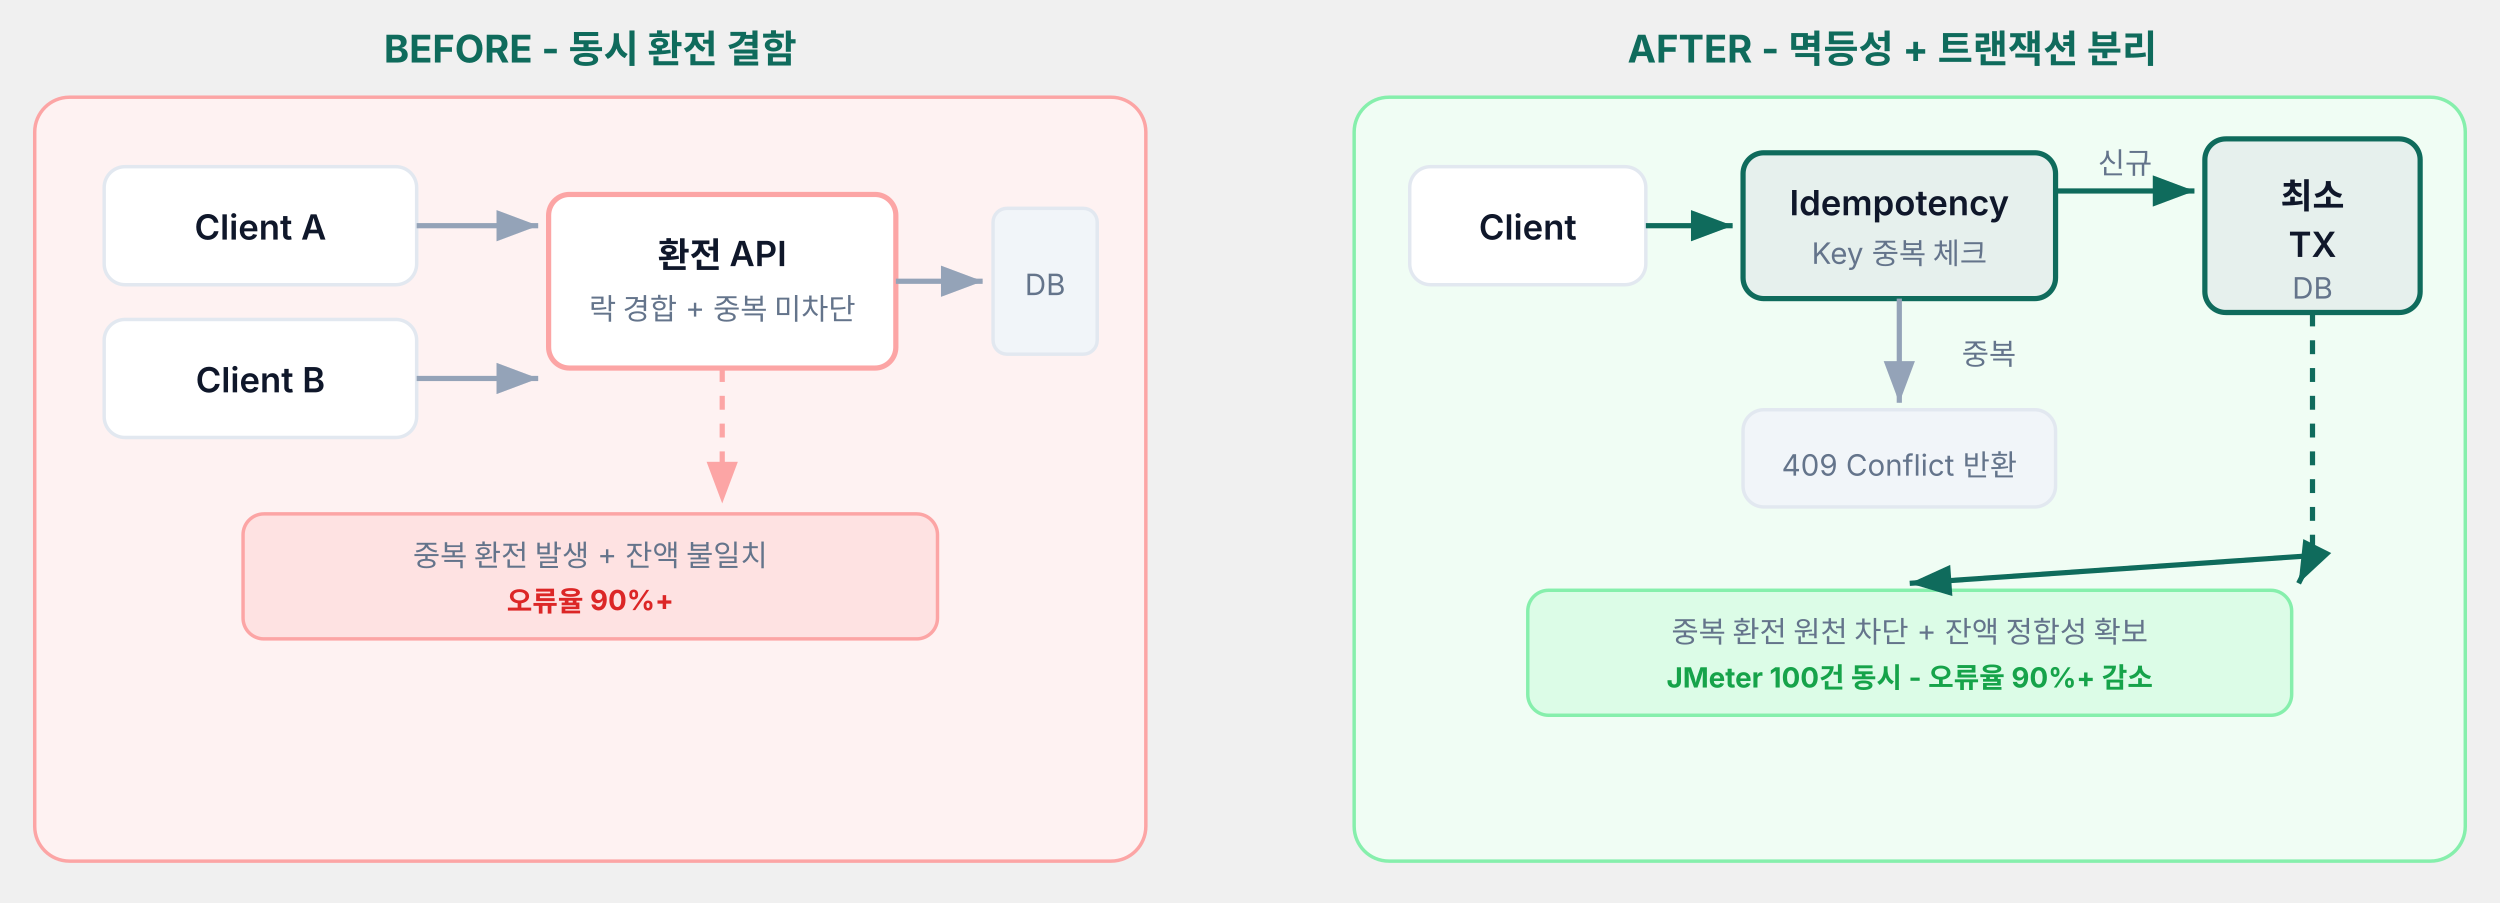
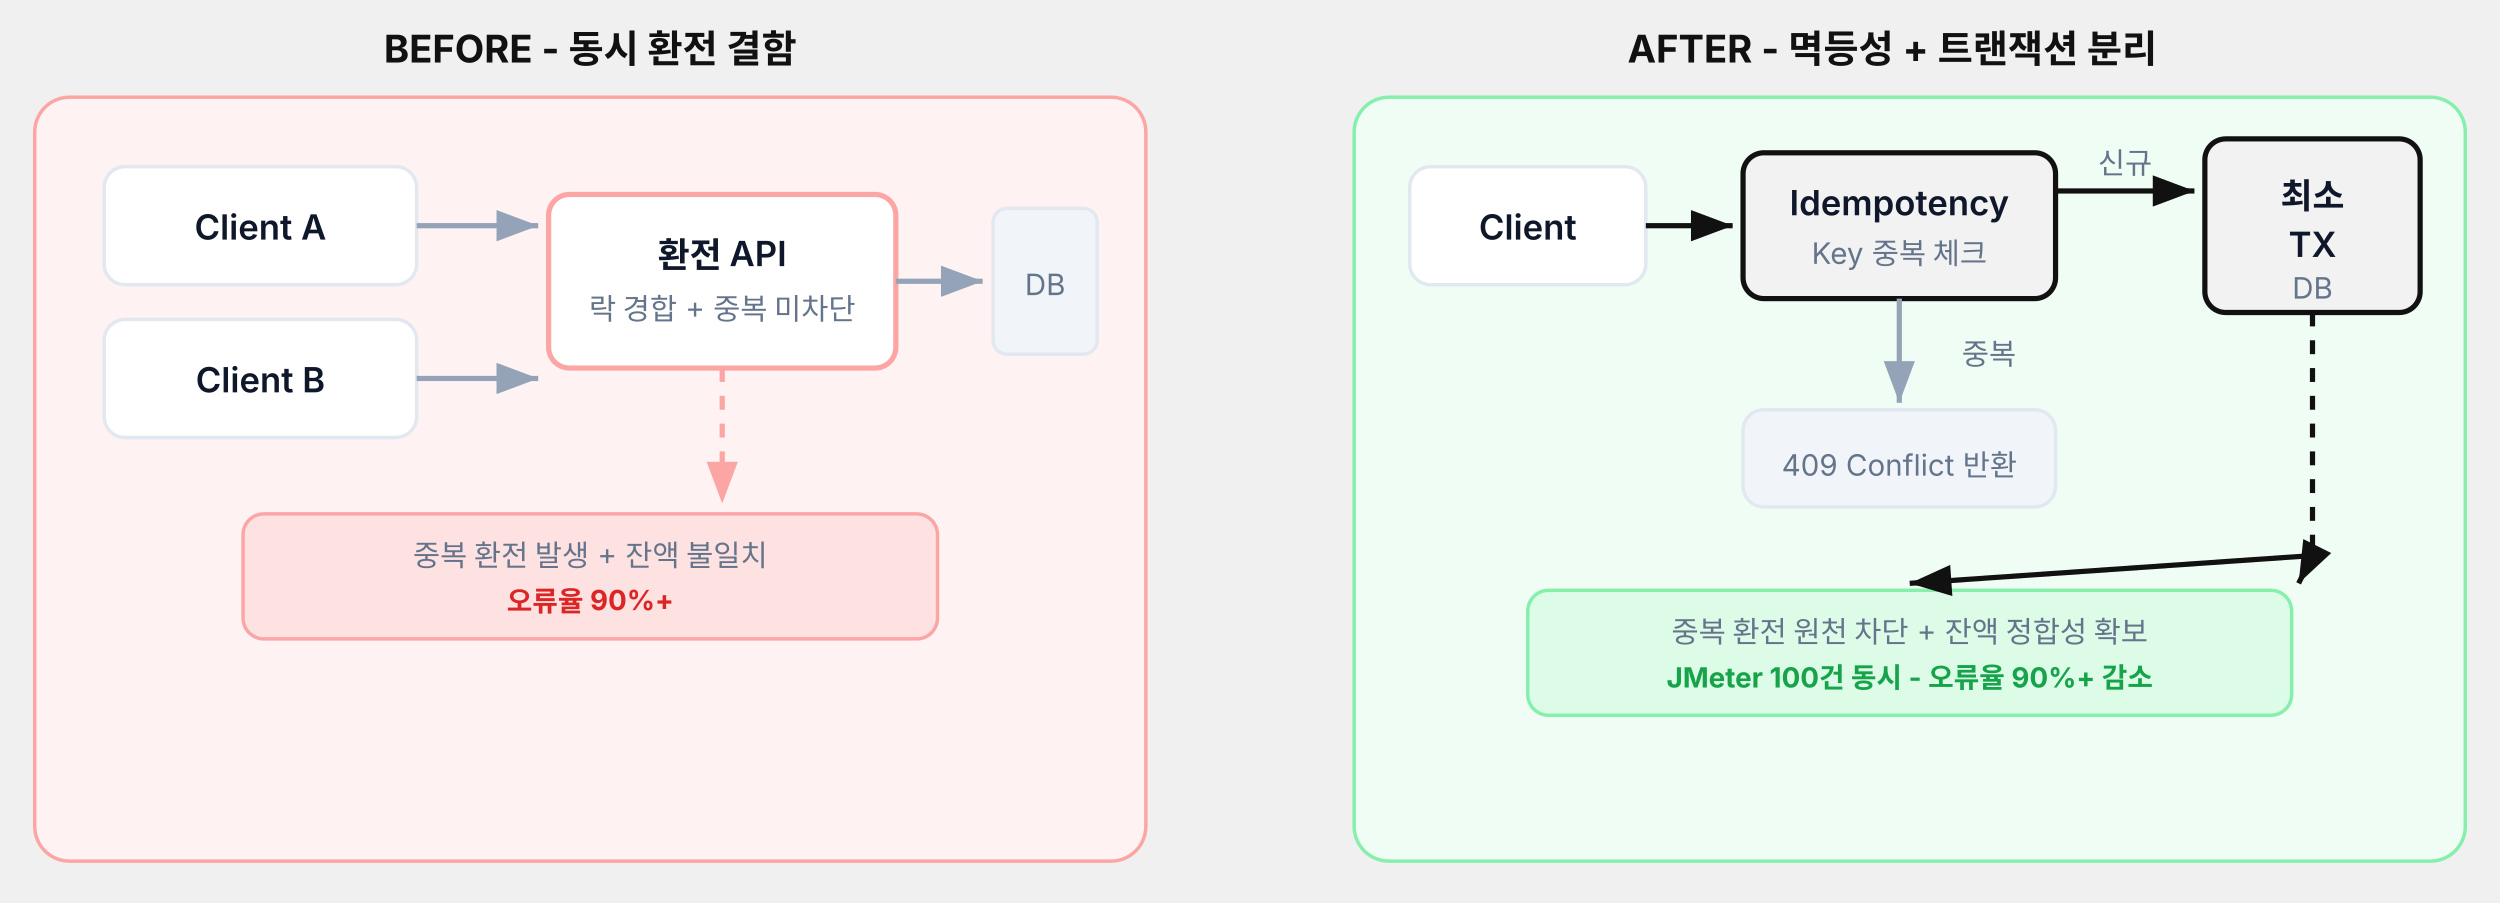
<svg xmlns="http://www.w3.org/2000/svg" viewBox="0 0 720 260" fill="none">
  <style>
    text { font-family: 'Pretendard Variable', 'Inter', system-ui, sans-serif; }
-     .title { font-size: 11px; font-weight: 700; fill: #0f6b5c; }
+     .title { font-size: 11px; font-weight: 700; fill: #111111; }
    .label { font-size: 10px; font-weight: 600; fill: #0f172a; }
    .sublabel { font-size: 8.5px; fill: #64748b; }
    .badge { font-size: 8px; font-weight: 700; fill: #fff; }
  </style>
  <text x="170" y="18" text-anchor="middle" class="title">BEFORE  -  동시 환전 결함</text>
  <rect x="10" y="28" width="320" height="220" rx="10" fill="#fef2f2" stroke="#fca5a5" stroke-width="1" />
  <rect x="30" y="48" width="90" height="34" rx="6" fill="#fff" stroke="#e2e8f0" stroke-width="1" />
  <text x="75" y="69" text-anchor="middle" class="label">Client A</text>
  <rect x="30" y="92" width="90" height="34" rx="6" fill="#fff" stroke="#e2e8f0" stroke-width="1" />
  <text x="75" y="113" text-anchor="middle" class="label">Client B</text>
  <line x1="120" y1="65" x2="155" y2="65" stroke="#94a3b8" stroke-width="1.5" marker-end="url(#arrowGray)" />
  <line x1="120" y1="109" x2="155" y2="109" stroke="#94a3b8" stroke-width="1.5" marker-end="url(#arrowGray)" />
  <rect x="158" y="56" width="100" height="50" rx="6" fill="#fff" stroke="#fca5a5" stroke-width="1.5" />
  <text x="208" y="77" text-anchor="middle" class="label">환전 API</text>
  <text x="208" y="92" text-anchor="middle" class="sublabel">락 경합 + 중복 미차단</text>
  <line x1="258" y1="81" x2="283" y2="81" stroke="#94a3b8" stroke-width="1.5" marker-end="url(#arrowGray)" />
  <rect x="286" y="60" width="30" height="42" rx="4" fill="#f1f5f9" stroke="#e2e8f0" stroke-width="1" />
  <text x="301" y="85" text-anchor="middle" class="sublabel">DB</text>
  <rect x="70" y="148" width="200" height="36" rx="6" fill="#fee2e2" stroke="#fca5a5" stroke-width="1" />
  <text x="170" y="163" text-anchor="middle" class="sublabel">중복 환전 발생 + 잔액 불일치</text>
  <text x="170" y="176" text-anchor="middle" style="font-size:8px;fill:#dc2626;font-weight:700;">오류율 90%+</text>
  <line x1="208" y1="106" x2="208" y2="145" stroke="#fca5a5" stroke-width="1.5" stroke-dasharray="4" marker-end="url(#arrowRed)" />
  <text x="545" y="18" text-anchor="middle" class="title">AFTER  -  멱등성 + 트랜잭션 분리</text>
  <rect x="390" y="28" width="320" height="220" rx="10" fill="#f0fdf4" stroke="#86efac" stroke-width="1" />
  <rect x="406" y="48" width="68" height="34" rx="6" fill="#fff" stroke="#e2e8f0" stroke-width="1" />
  <text x="440" y="69" text-anchor="middle" class="label">Client</text>
-   <line x1="474" y1="65" x2="499" y2="65" stroke="#0f6b5c" stroke-width="1.5" marker-end="url(#arrowBlue)" />
-   <rect x="502" y="44" width="90" height="42" rx="6" fill="#e6f0ed" stroke="#0f6b5c" stroke-width="1.5" />
+   <line x1="474" y1="65" x2="499" y2="65" stroke="#111111" stroke-width="1.5" marker-end="url(#arrowBlue)" />
+   <rect x="502" y="44" width="90" height="42" rx="6" fill="#f2f2f2" stroke="#111111" stroke-width="1.5" />
  <text x="547" y="62" text-anchor="middle" class="label">Idempotency</text>
  <text x="547" y="76" text-anchor="middle" class="sublabel">Key 중복 체크</text>
-   <line x1="592" y1="55" x2="632" y2="55" stroke="#0f6b5c" stroke-width="1.5" marker-end="url(#arrowBlue)" />
+   <line x1="592" y1="55" x2="632" y2="55" stroke="#111111" stroke-width="1.5" marker-end="url(#arrowBlue)" />
  <text x="612" y="50" text-anchor="middle" class="sublabel">신규</text>
-   <rect x="635" y="40" width="62" height="50" rx="6" fill="#e6f0ed" stroke="#0f6b5c" stroke-width="1.5" />
+   <rect x="635" y="40" width="62" height="50" rx="6" fill="#f2f2f2" stroke="#111111" stroke-width="1.5" />
  <text x="666" y="60" text-anchor="middle" class="label">최소</text>
  <text x="666" y="74" text-anchor="middle" class="label">TX</text>
  <text x="666" y="86" text-anchor="middle" class="sublabel">DB</text>
  <line x1="547" y1="86" x2="547" y2="116" stroke="#94a3b8" stroke-width="1.5" marker-end="url(#arrowGray)" />
  <text x="565" y="105" class="sublabel">중복</text>
  <rect x="502" y="118" width="90" height="28" rx="6" fill="#f1f5f9" stroke="#e2e8f0" stroke-width="1" />
  <text x="547" y="137" text-anchor="middle" class="sublabel">409 Conflict 반환</text>
  <rect x="440" y="170" width="220" height="36" rx="6" fill="#dcfce7" stroke="#86efac" stroke-width="1" />
  <text x="550" y="185" text-anchor="middle" class="sublabel">중복 환전 원천 차단 + 잔액 정합성 확보</text>
  <text x="550" y="198" text-anchor="middle" style="font-size:8px;fill:#16a34a;font-weight:700;">JMeter 100건 동시 - 오류율 90%+ 감소</text>
-   <line x1="666" y1="90" x2="666" y2="160" stroke="#0f6b5c" stroke-width="1.5" stroke-dasharray="4" />
-   <line x1="666" y1="160" x2="662" y2="168" stroke="#0f6b5c" stroke-width="1.5" marker-end="url(#arrowBlue)" />
-   <line x1="666" y1="160" x2="550" y2="168" stroke="#0f6b5c" stroke-width="1.5" marker-end="url(#arrowBlue)" />
+   <line x1="666" y1="90" x2="666" y2="160" stroke="#111111" stroke-width="1.5" stroke-dasharray="4" />
+   <line x1="666" y1="160" x2="662" y2="168" stroke="#111111" stroke-width="1.5" marker-end="url(#arrowBlue)" />
+   <line x1="666" y1="160" x2="550" y2="168" stroke="#111111" stroke-width="1.5" marker-end="url(#arrowBlue)" />
  <defs>
    <marker id="arrowBlue" markerWidth="8" markerHeight="6" refX="8" refY="3" orient="auto">
-       <path d="M0,0 L8,3 L0,6" fill="#0f6b5c" />
+       <path d="M0,0 L8,3 L0,6" fill="#111111" />
    </marker>
    <marker id="arrowGray" markerWidth="8" markerHeight="6" refX="8" refY="3" orient="auto">
      <path d="M0,0 L8,3 L0,6" fill="#94a3b8" />
    </marker>
    <marker id="arrowRed" markerWidth="8" markerHeight="6" refX="8" refY="3" orient="auto">
      <path d="M0,0 L8,3 L0,6" fill="#fca5a5" />
    </marker>
  </defs>
</svg>
